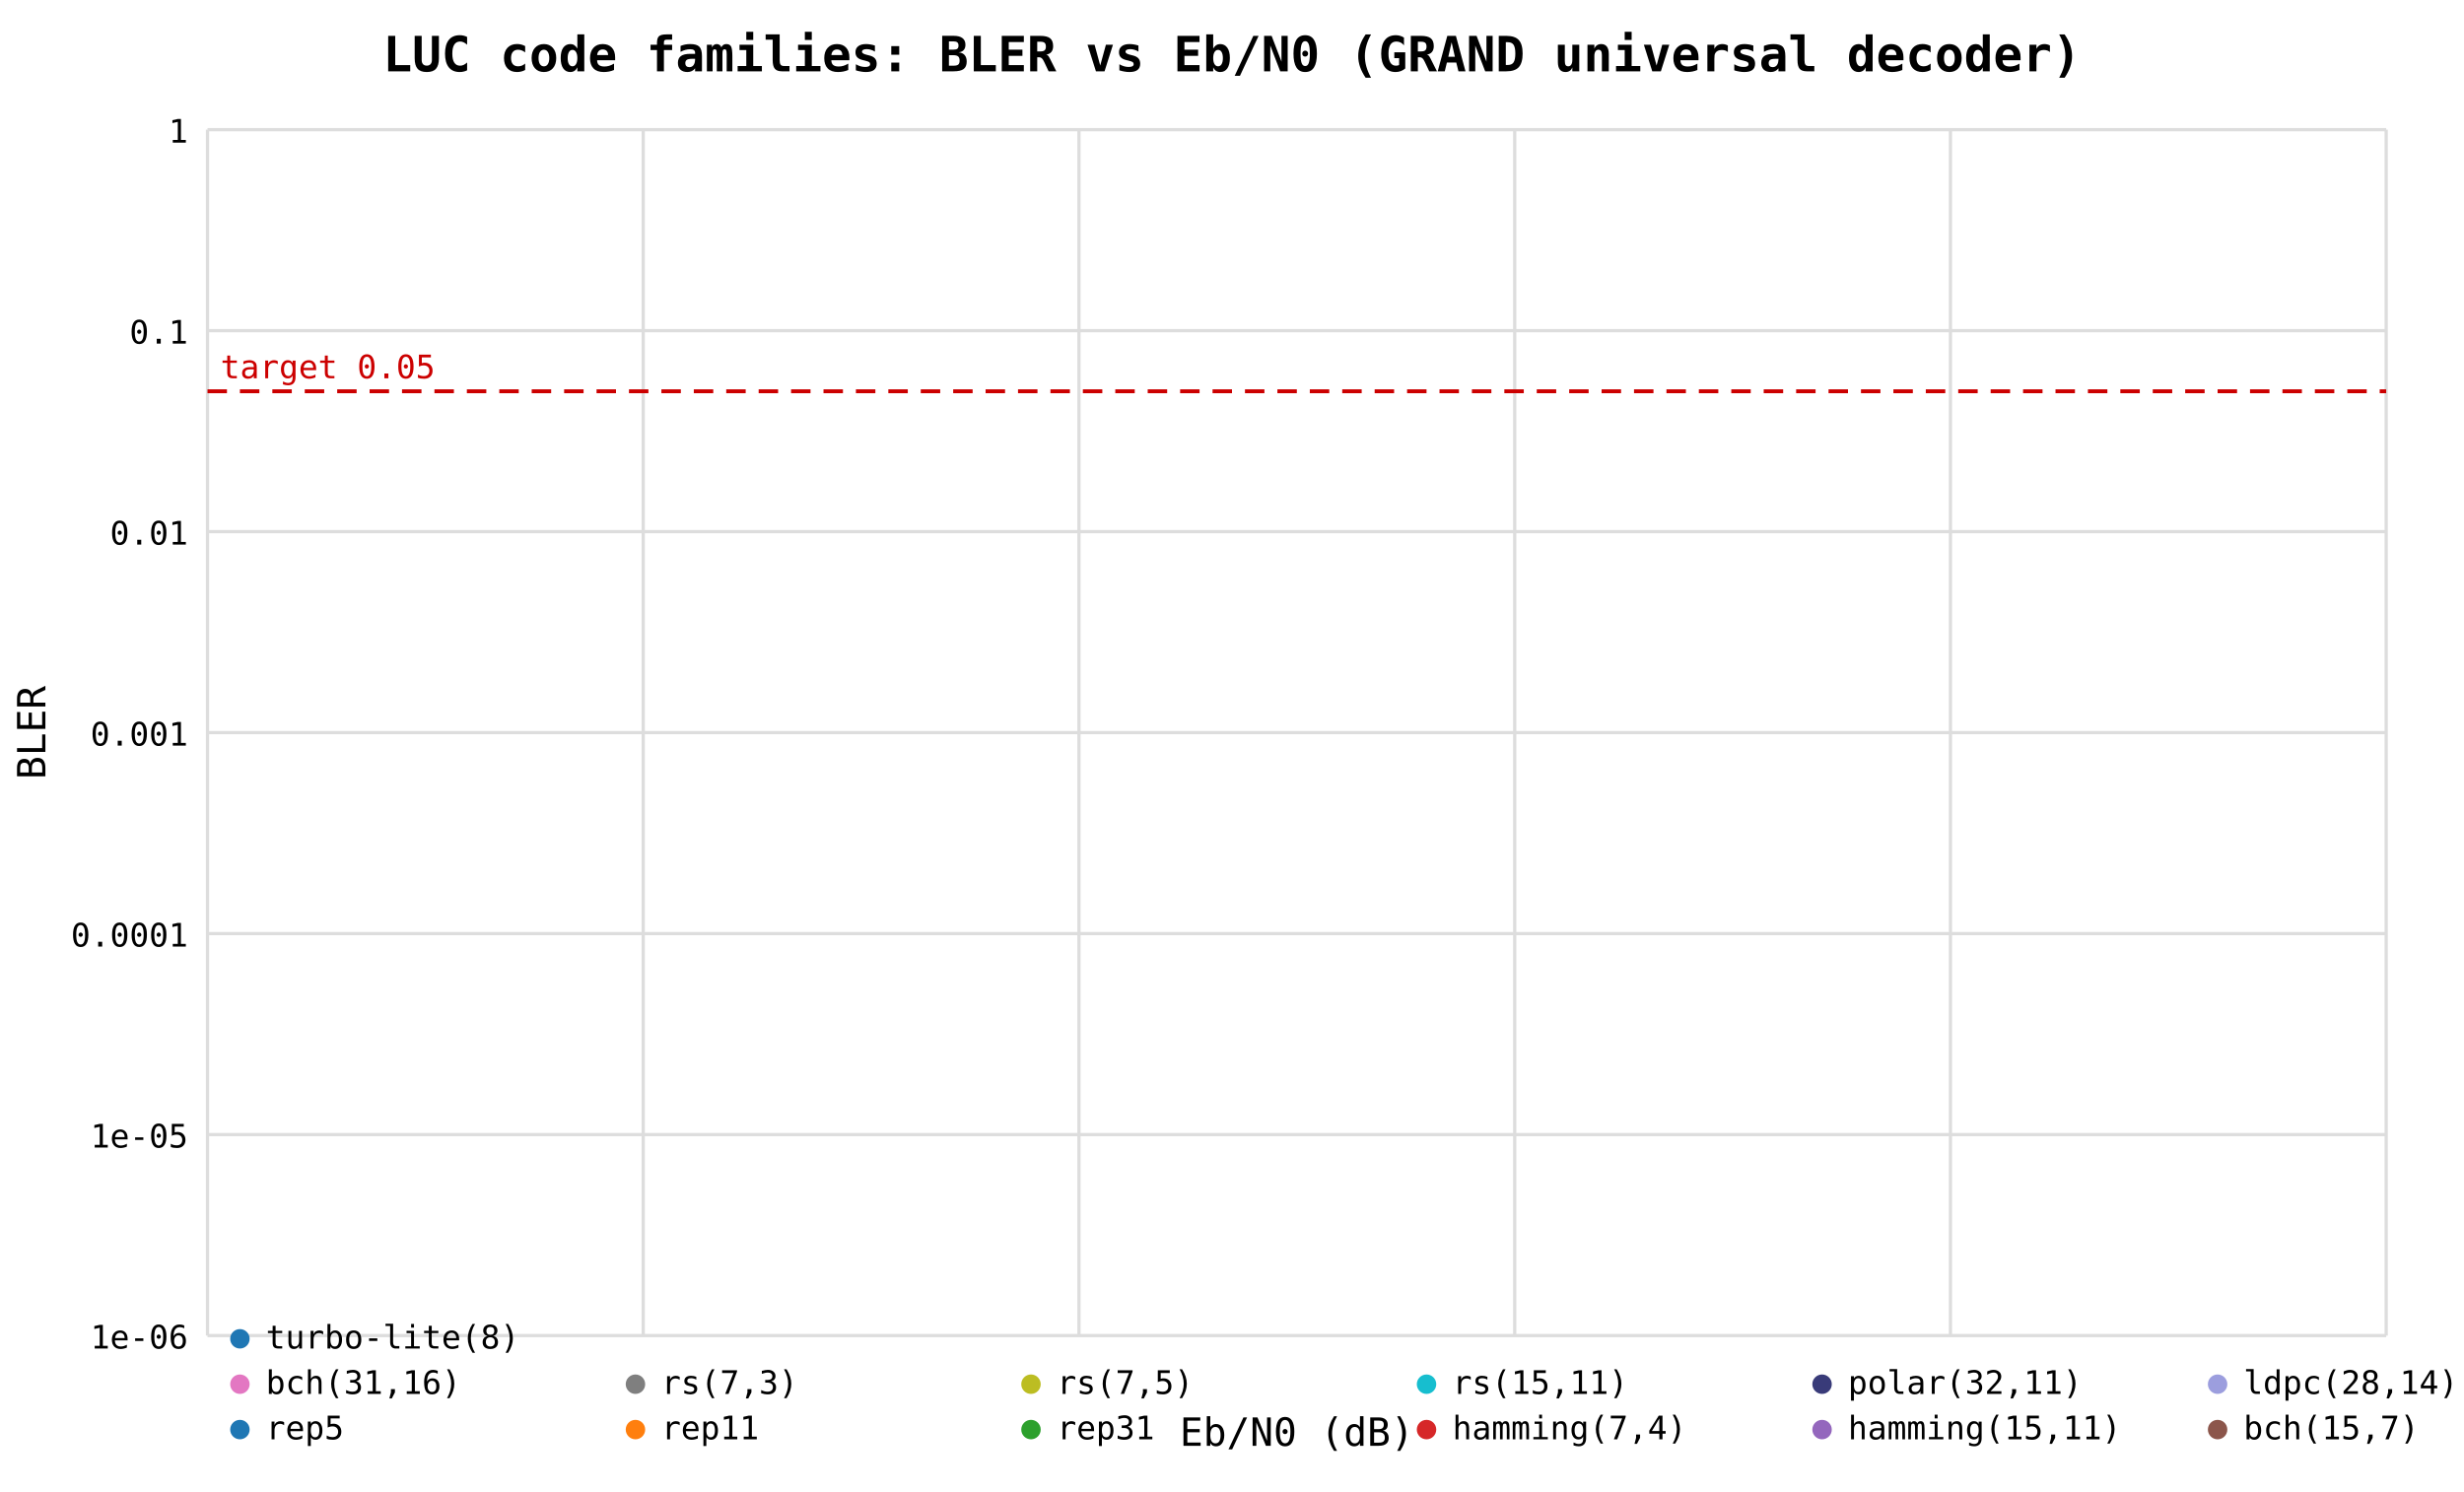
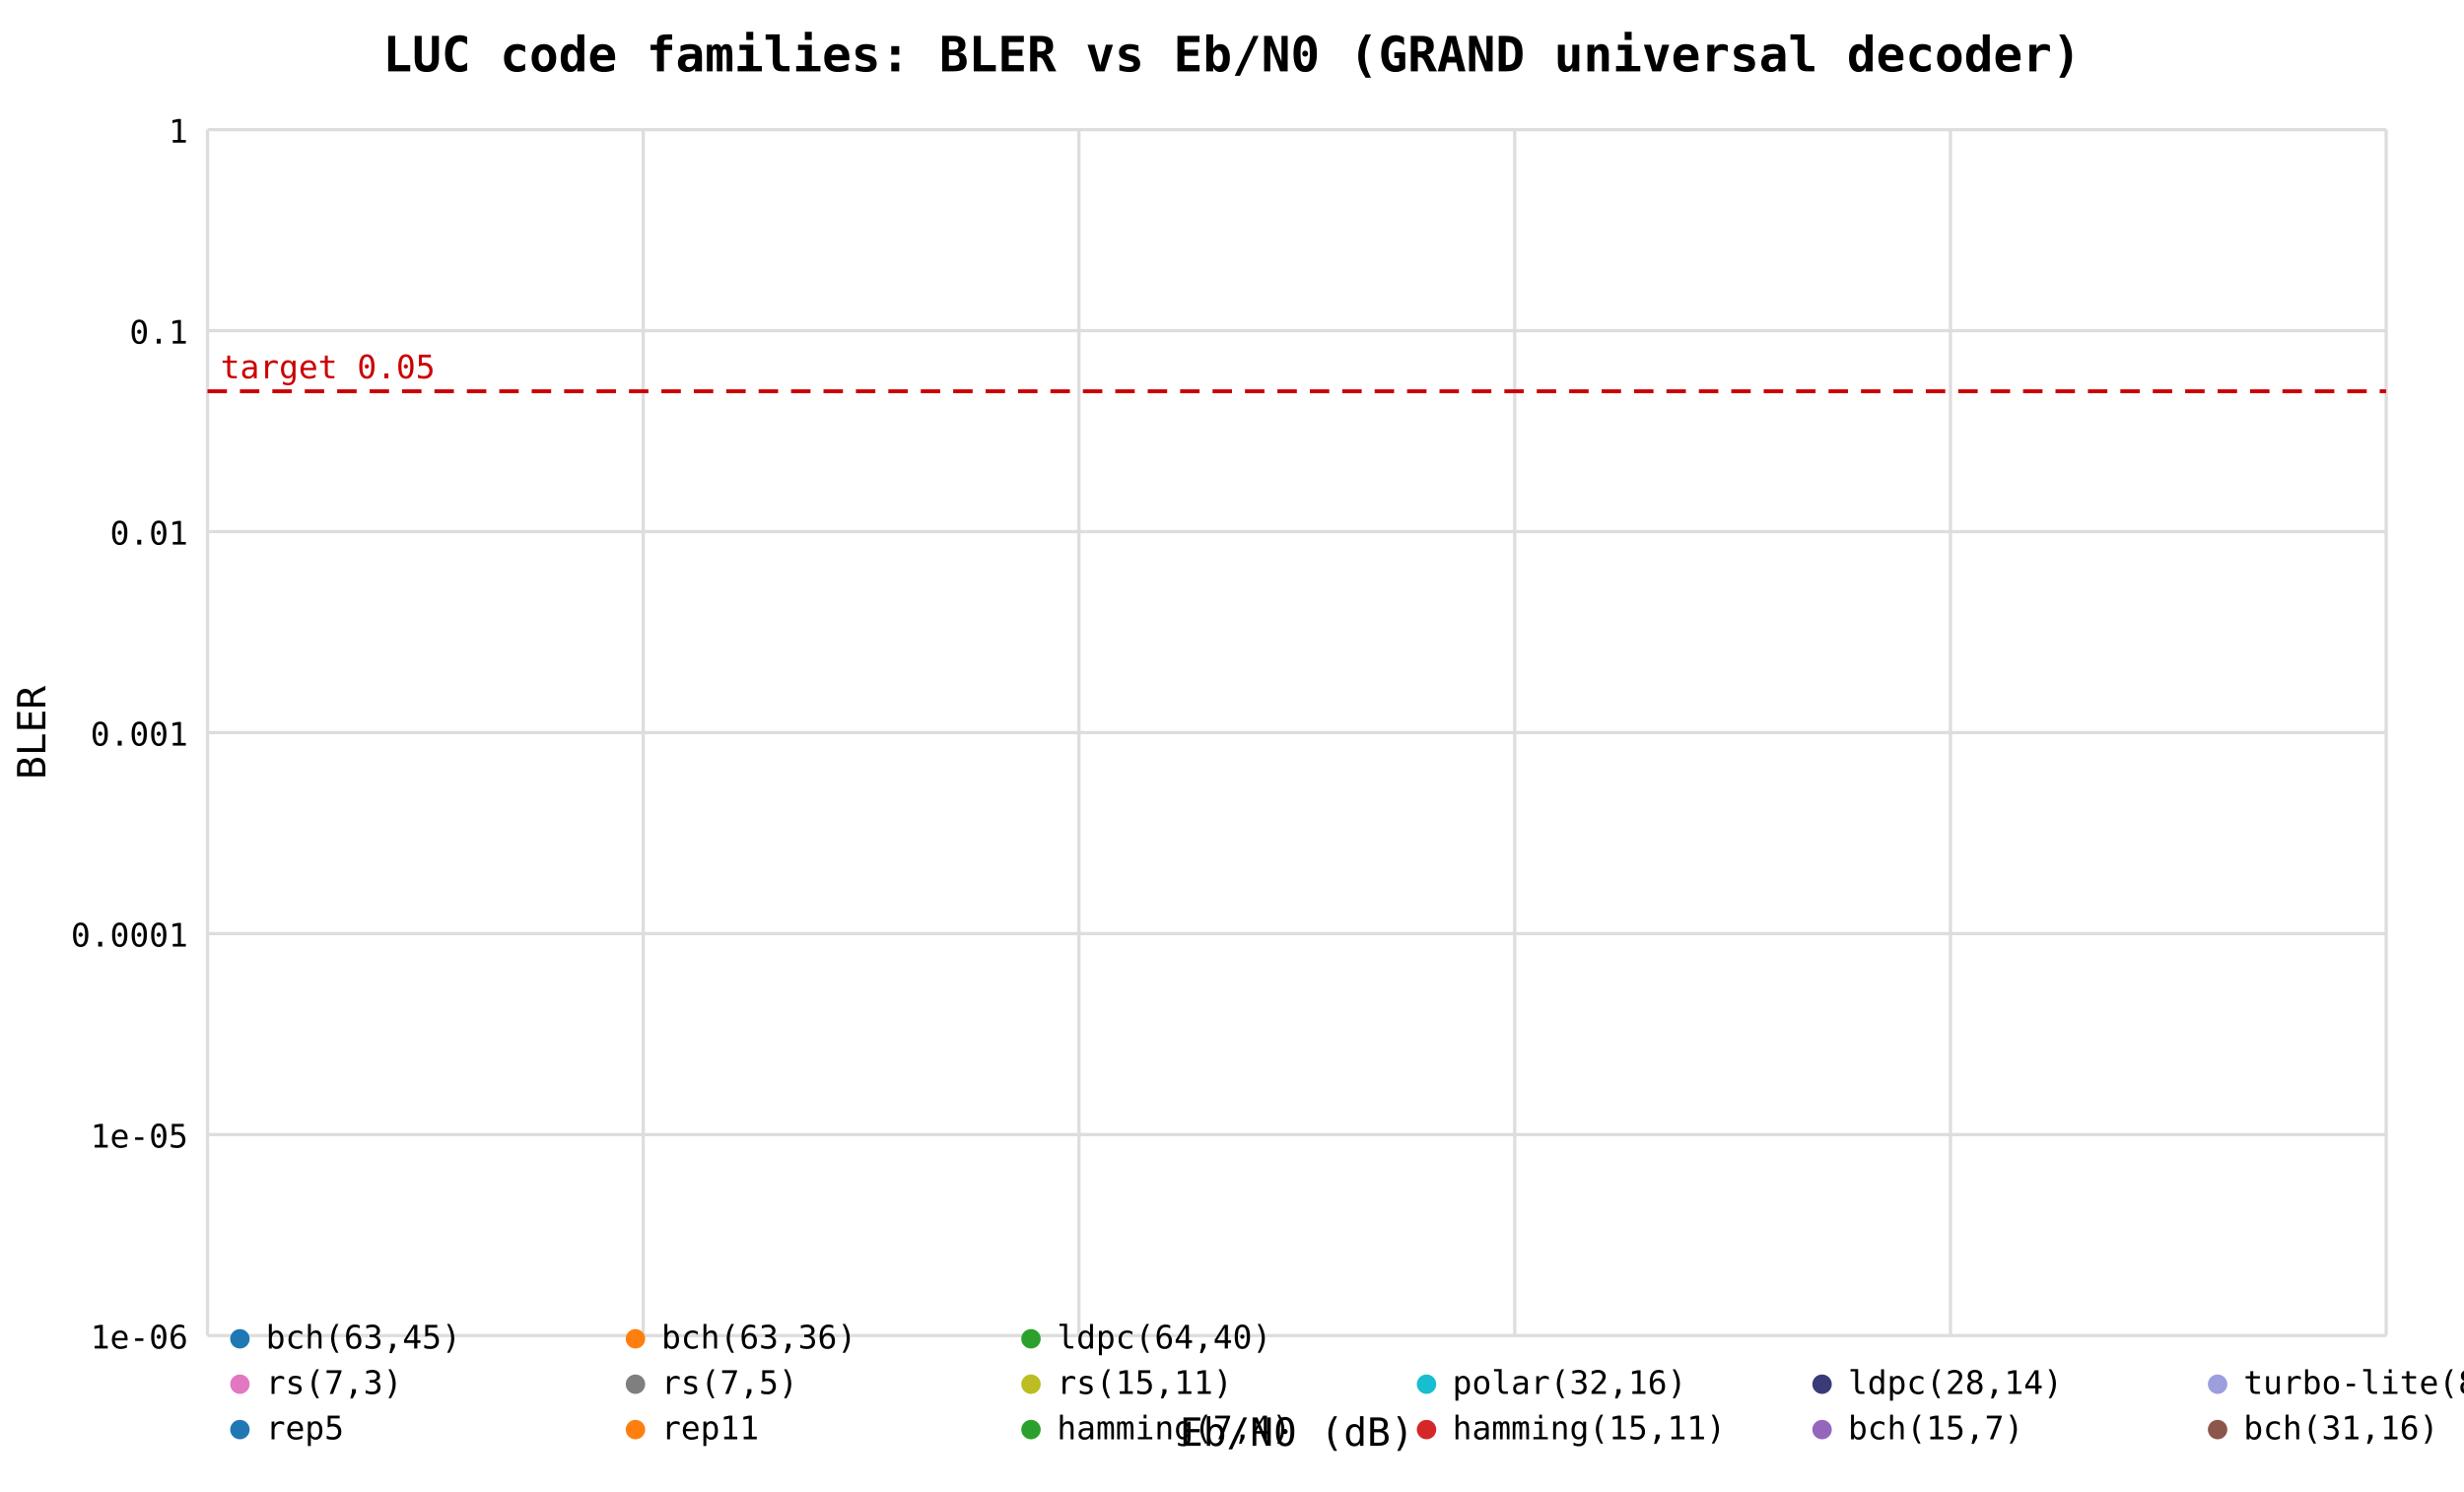
<svg xmlns="http://www.w3.org/2000/svg" width="760" height="460" font-family="monospace">
  <text x="380.0" y="22" text-anchor="middle" font-size="15" font-weight="bold">LUC code families: BLER vs Eb/N0 (GRAND universal decoder)</text>
  <line x1="64.0" y1="40" x2="64.0" y2="412" stroke="#ddd" stroke-width="1" />
  <line x1="198.4" y1="40" x2="198.4" y2="412" stroke="#ddd" stroke-width="1" />
  <line x1="332.8" y1="40" x2="332.8" y2="412" stroke="#ddd" stroke-width="1" />
  <line x1="467.2" y1="40" x2="467.2" y2="412" stroke="#ddd" stroke-width="1" />
  <line x1="601.6" y1="40" x2="601.6" y2="412" stroke="#ddd" stroke-width="1" />
  <line x1="736.0" y1="40" x2="736.0" y2="412" stroke="#ddd" stroke-width="1" />
  <line x1="64" y1="412.0" x2="736" y2="412.0" stroke="#ddd" stroke-width="1" />
  <text x="58" y="416.0" text-anchor="end" font-size="10">1e-06</text>
  <line x1="64" y1="350.0" x2="736" y2="350.0" stroke="#ddd" stroke-width="1" />
  <text x="58" y="354.0" text-anchor="end" font-size="10">1e-05</text>
  <line x1="64" y1="288.0" x2="736" y2="288.0" stroke="#ddd" stroke-width="1" />
  <text x="58" y="292.0" text-anchor="end" font-size="10">0.0001</text>
  <line x1="64" y1="226.0" x2="736" y2="226.0" stroke="#ddd" stroke-width="1" />
  <text x="58" y="230.0" text-anchor="end" font-size="10">0.001</text>
  <line x1="64" y1="164.0" x2="736" y2="164.0" stroke="#ddd" stroke-width="1" />
  <text x="58" y="168.0" text-anchor="end" font-size="10">0.01</text>
  <line x1="64" y1="102.0" x2="736" y2="102.0" stroke="#ddd" stroke-width="1" />
  <text x="58" y="106.0" text-anchor="end" font-size="10">0.1</text>
  <line x1="64" y1="40.0" x2="736" y2="40.0" stroke="#ddd" stroke-width="1" />
  <text x="58" y="44.0" text-anchor="end" font-size="10">1</text>
  <line x1="64" y1="120.7" x2="736" y2="120.7" stroke="#c00" stroke-width="1.2" stroke-dasharray="6,4" />
  <text x="68" y="116.7" font-size="10" fill="#c00">target 0.05</text>
-   <polyline points="L64.0,114.3 L198.4,134.4 L332.8,193.6 L467.2,598.0 L601.6,598.0 L736.0,598.0" fill="none" stroke="#1f77b4" stroke-width="2" />
+   <polyline points="L64.0,114.0 L198.4,136.3 L332.8,188.7 L467.2,598.0 L601.6,598.0 L736.0,598.0" fill="none" stroke="#1f77b4" stroke-width="2" />
  <circle cx="74.0" cy="441" r="3" fill="#1f77b4" />
  <text x="82.0" y="444" font-size="10">rep5</text>
-   <polyline points="L64.0,117.3 L198.4,134.4 L332.8,156.3 L467.2,193.6 L601.6,598.0 L736.0,598.0" fill="none" stroke="#ff7f0e" stroke-width="2" />
+   <polyline points="L64.0,115.8 L198.4,132.7 L332.8,151.3 L467.2,188.7 L601.6,598.0 L736.0,598.0" fill="none" stroke="#ff7f0e" stroke-width="2" />
  <circle cx="196.0" cy="441" r="3" fill="#ff7f0e" />
  <text x="204.0" y="444" font-size="10">rep11</text>
-   <polyline points="L64.0,40.0 L198.4,40.2 L332.8,40.3 L467.2,40.6 L601.6,42.4 L736.0,49.3" fill="none" stroke="#2ca02c" stroke-width="2" />
+   <polyline points="L64.0,93.7 L198.4,129.5 L332.8,598.0 L467.2,598.0 L601.6,598.0 L736.0,598.0" fill="none" stroke="#2ca02c" stroke-width="2" />
  <circle cx="318.0" cy="441" r="3" fill="#2ca02c" />
-   <text x="326.0" y="444" font-size="10">rep31</text>
-   <polyline points="L64.0,93.6 L198.4,129.0 L332.8,193.6 L467.2,598.0 L601.6,598.0 L736.0,598.0" fill="none" stroke="#d62728" stroke-width="2" />
+   <text x="326.0" y="444" font-size="10">hamming(7,4)</text>
+   <polyline points="L64.0,74.3 L198.4,110.8 L332.8,170.0 L467.2,598.0 L601.6,598.0 L736.0,598.0" fill="none" stroke="#d62728" stroke-width="2" />
  <circle cx="440.0" cy="441" r="3" fill="#d62728" />
-   <text x="448.0" y="444" font-size="10">hamming(7,4)</text>
-   <polyline points="L64.0,75.6 L198.4,112.9 L332.8,174.9 L467.2,598.0 L601.6,598.0 L736.0,598.0" fill="none" stroke="#9467bd" stroke-width="2" />
+   <text x="448.0" y="444" font-size="10">hamming(15,11)</text>
+   <polyline points="L64.0,90.7 L198.4,119.6 L332.8,159.1 L467.2,598.0 L601.6,598.0 L736.0,598.0" fill="none" stroke="#9467bd" stroke-width="2" />
  <circle cx="562.0" cy="441" r="3" fill="#9467bd" />
-   <text x="570.0" y="444" font-size="10">hamming(15,11)</text>
-   <polyline points="L64.0,92.9 L198.4,122.5 L332.8,164.0 L467.2,598.0 L601.6,598.0 L736.0,598.0" fill="none" stroke="#8c564b" stroke-width="2" />
+   <text x="570.0" y="444" font-size="10">bch(15,7)</text>
+   <polyline points="L64.0,40.0 L198.4,110.8 L332.8,170.0 L467.2,598.0 L601.6,598.0 L736.0,598.0" fill="none" stroke="#8c564b" stroke-width="2" />
  <circle cx="684.0" cy="441" r="3" fill="#8c564b" />
-   <text x="692.0" y="444" font-size="10">bch(15,7)</text>
-   <polyline points="L64.0,40.0 L198.4,106.9 L332.8,174.9 L467.2,598.0 L601.6,598.0 L736.0,598.0" fill="none" stroke="#e377c2" stroke-width="2" />
+   <text x="692.0" y="444" font-size="10">bch(31,16)</text>
+   <polyline points="L64.0,90.7 L198.4,124.1 L332.8,598.0 L467.2,598.0 L601.6,598.0 L736.0,598.0" fill="none" stroke="#e377c2" stroke-width="2" />
  <circle cx="74.0" cy="427" r="3" fill="#e377c2" />
-   <text x="82.0" y="430" font-size="10">bch(31,16)</text>
-   <polyline points="L64.0,89.3 L198.4,124.5 L332.8,598.0 L467.2,598.0 L601.6,598.0 L736.0,598.0" fill="none" stroke="#7f7f7f" stroke-width="2" />
+   <text x="82.0" y="430" font-size="10">rs(7,3)</text>
+   <polyline points="L64.0,74.3 L198.4,121.8 L332.8,151.3 L467.2,598.0 L601.6,598.0 L736.0,598.0" fill="none" stroke="#7f7f7f" stroke-width="2" />
  <circle cx="196.0" cy="427" r="3" fill="#7f7f7f" />
-   <text x="204.0" y="430" font-size="10">rs(7,3)</text>
-   <polyline points="L64.0,73.6 L198.4,118.9 L332.8,150.2 L467.2,598.0 L601.6,598.0 L736.0,598.0" fill="none" stroke="#bcbd22" stroke-width="2" />
+   <text x="204.0" y="430" font-size="10">rs(7,5)</text>
+   <polyline points="L64.0,40.0 L198.4,104.2 L332.8,159.1 L467.2,598.0 L601.6,598.0 L736.0,598.0" fill="none" stroke="#bcbd22" stroke-width="2" />
  <circle cx="318.0" cy="427" r="3" fill="#bcbd22" />
-   <text x="326.0" y="430" font-size="10">rs(7,5)</text>
-   <polyline points="L64.0,40.0 L198.4,101.1 L332.8,164.0 L467.2,598.0 L601.6,598.0 L736.0,598.0" fill="none" stroke="#17becf" stroke-width="2" />
+   <text x="326.0" y="430" font-size="10">rs(15,11)</text>
+   <polyline points="L64.0,40.0 L198.4,102.0 L332.8,170.0 L467.2,598.0 L601.6,598.0 L736.0,598.0" fill="none" stroke="#17becf" stroke-width="2" />
  <circle cx="440.0" cy="427" r="3" fill="#17becf" />
-   <text x="448.0" y="430" font-size="10">rs(15,11)</text>
-   <polyline points="L64.0,40.0 L198.4,67.8 L332.8,115.8 L467.2,598.0 L601.6,598.0 L736.0,598.0" fill="none" stroke="#393b79" stroke-width="2" />
+   <text x="448.0" y="430" font-size="10">polar(32,16)</text>
+   <polyline points="L64.0,40.0 L198.4,110.8 L332.8,188.7 L467.2,598.0 L601.6,598.0 L736.0,598.0" fill="none" stroke="#393b79" stroke-width="2" />
  <circle cx="562.0" cy="427" r="3" fill="#393b79" />
-   <text x="570.0" y="430" font-size="10">polar(32,11)</text>
-   <polyline points="L64.0,40.0 L198.4,109.2 L332.8,193.6 L467.2,598.0 L601.6,598.0 L736.0,598.0" fill="none" stroke="#9c9ede" stroke-width="2" />
+   <text x="570.0" y="430" font-size="10">ldpc(28,14)</text>
+   <polyline points="L64.0,40.0 L198.4,67.8 L332.8,108.0 L467.2,598.0 L601.6,598.0 L736.0,598.0" fill="none" stroke="#9c9ede" stroke-width="2" />
  <circle cx="684.0" cy="427" r="3" fill="#9c9ede" />
-   <text x="692.0" y="430" font-size="10">ldpc(28,14)</text>
-   <polyline points="L64.0,40.0 L198.4,68.3 L332.8,110.4 L467.2,598.0 L601.6,598.0 L736.0,598.0" fill="none" stroke="#1f77b4" stroke-width="2" />
+   <text x="692.0" y="430" font-size="10">turbo-lite(8)</text>
+   <polyline points="L64.0,40.0 L198.4,92.9 L332.8,159.1 L467.2,598.0 L601.6,598.0 L736.0,598.0" fill="none" stroke="#1f77b4" stroke-width="2" />
  <circle cx="74.0" cy="413" r="3" fill="#1f77b4" />
-   <text x="82.0" y="416" font-size="10">turbo-lite(8)</text>
+   <text x="82.0" y="416" font-size="10">bch(63,45)</text>
+   <polyline points="L64.0,40.0 L198.4,67.5 L332.8,151.3 L467.2,598.0 L601.6,598.0 L736.0,598.0" fill="none" stroke="#ff7f0e" stroke-width="2" />
+   <circle cx="196.0" cy="413" r="3" fill="#ff7f0e" />
+   <text x="204.0" y="416" font-size="10">bch(63,36)</text>
+   <polyline points="L64.0,40.0 L198.4,73.1 L332.8,188.7 L467.2,598.0 L601.6,598.0 L736.0,598.0" fill="none" stroke="#2ca02c" stroke-width="2" />
+   <circle cx="318.0" cy="413" r="3" fill="#2ca02c" />
+   <text x="326.0" y="416" font-size="10">ldpc(64,40)</text>
  <text x="400.0" y="446" text-anchor="middle" font-size="12">Eb/N0 (dB)</text>
  <text x="14" y="226.0" text-anchor="middle" font-size="12" transform="rotate(-90 14 226.0)">BLER</text>
</svg>
